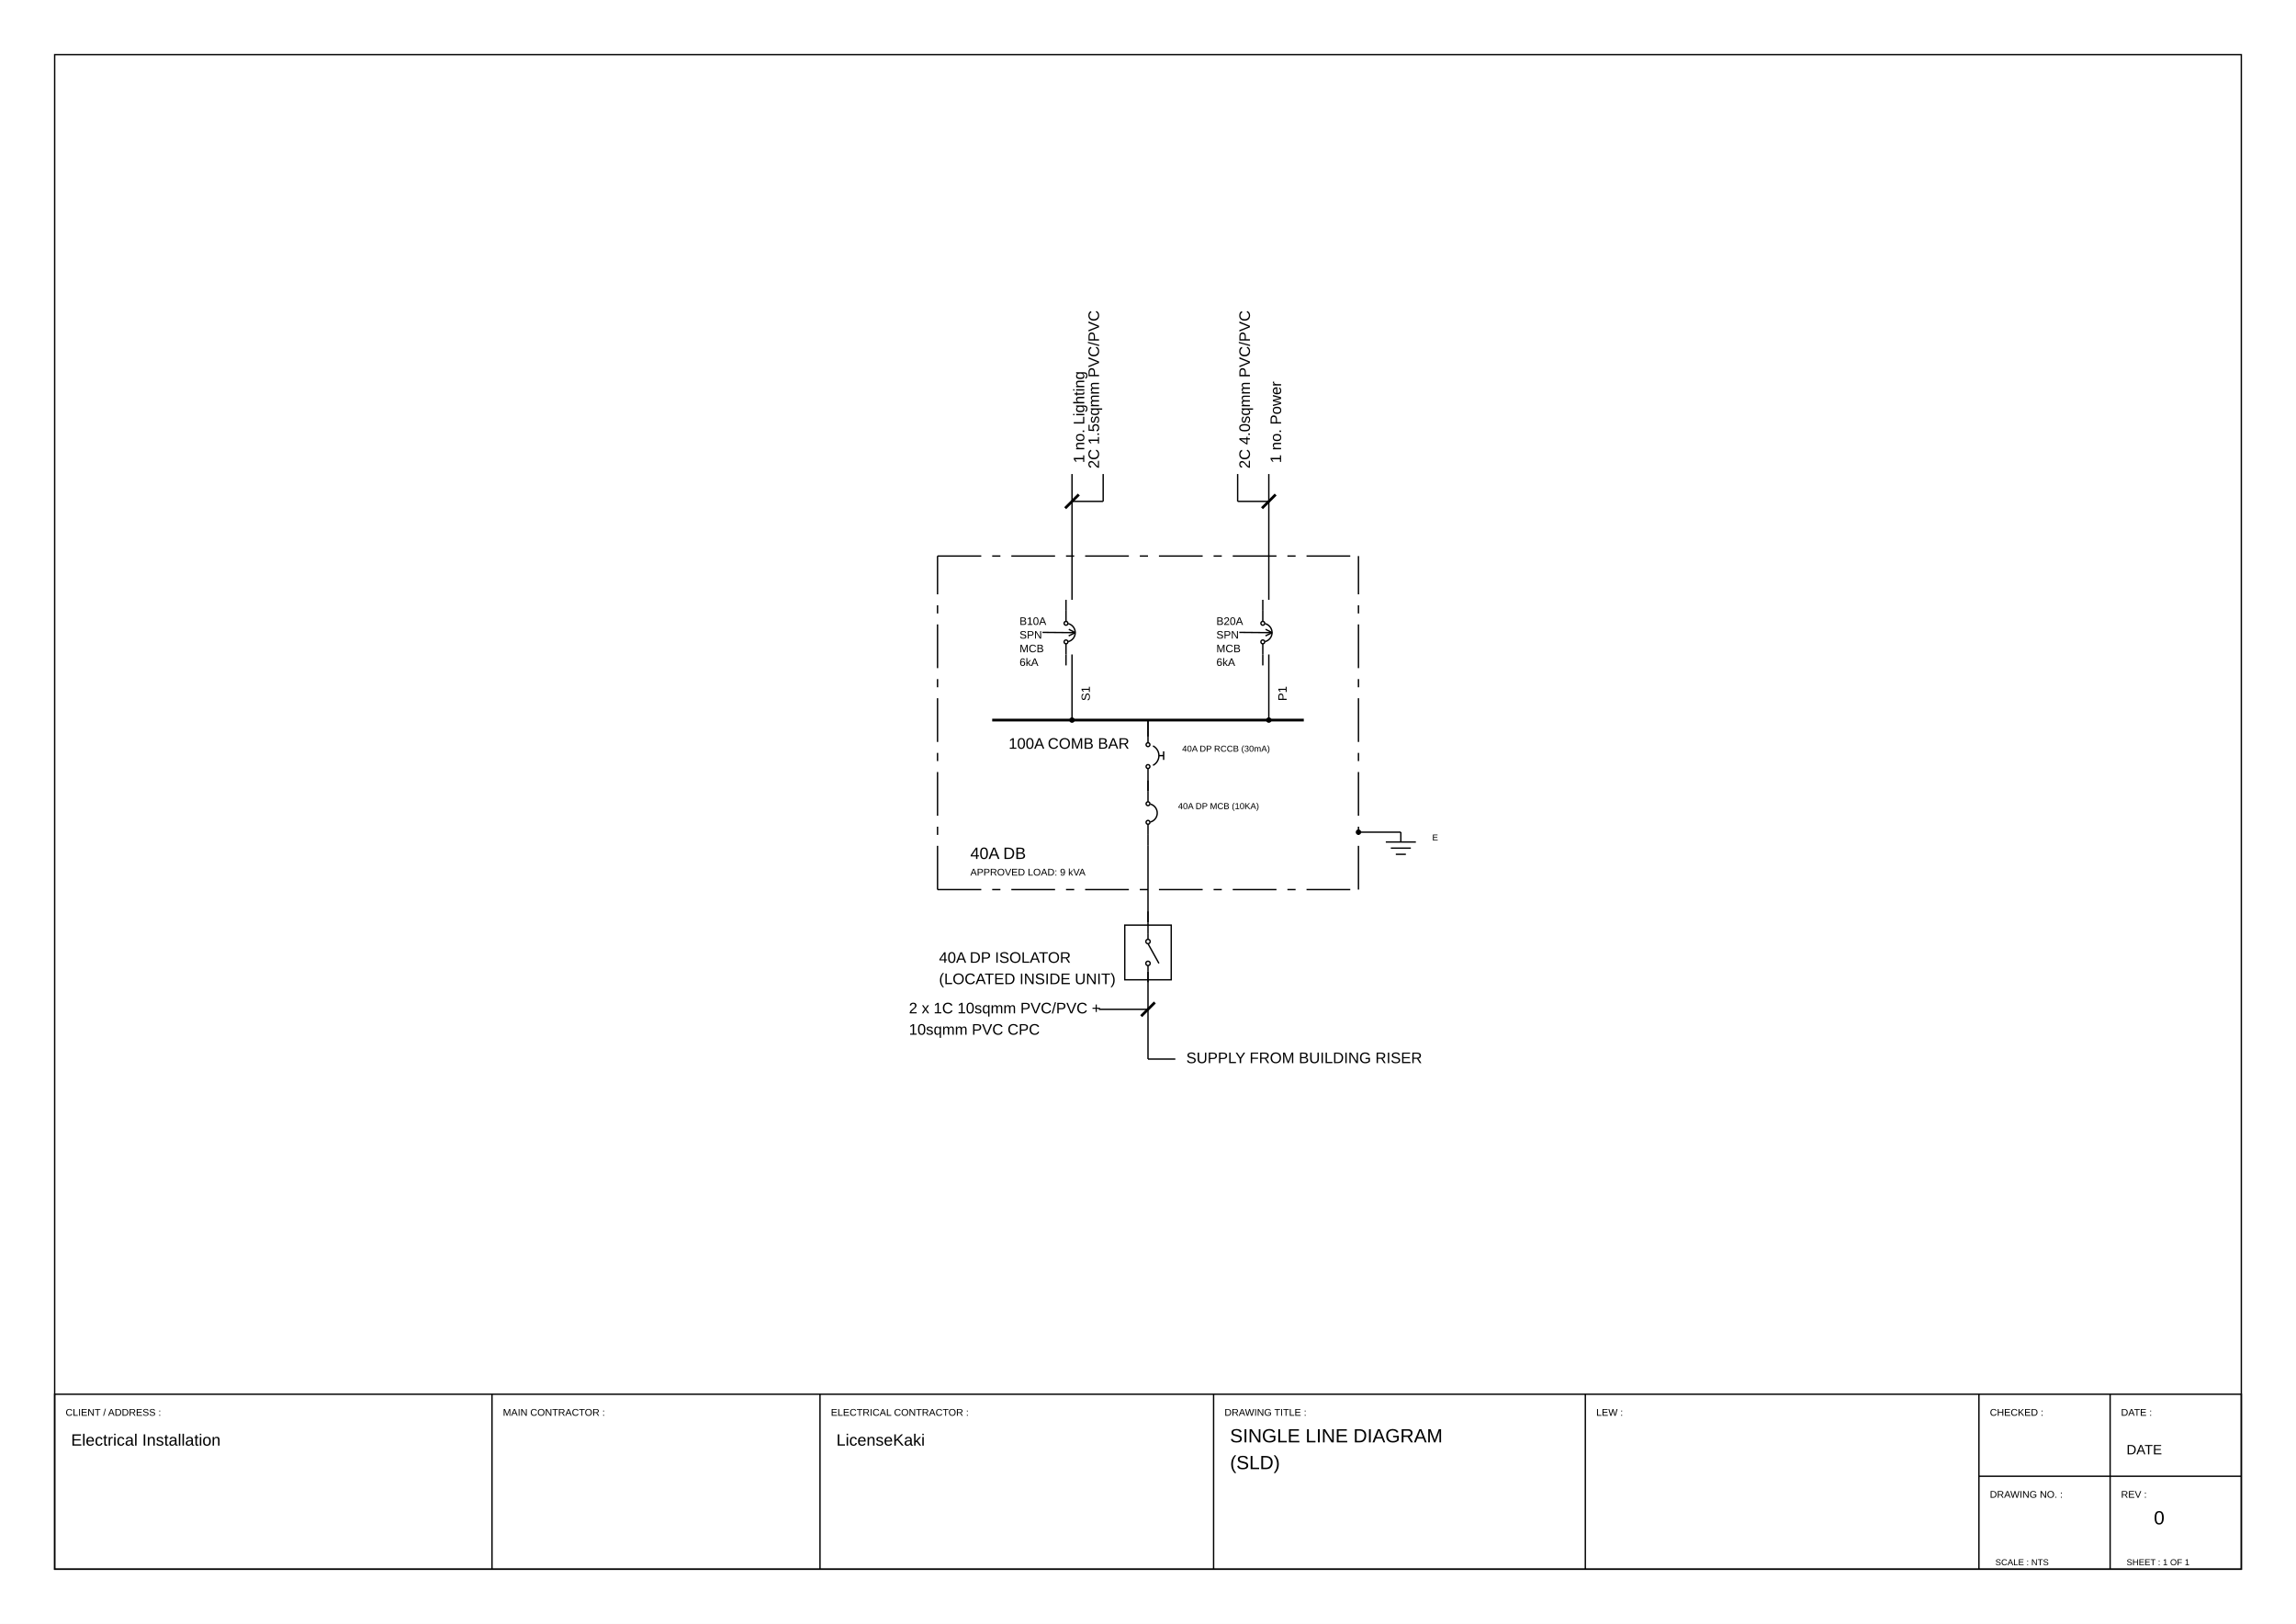
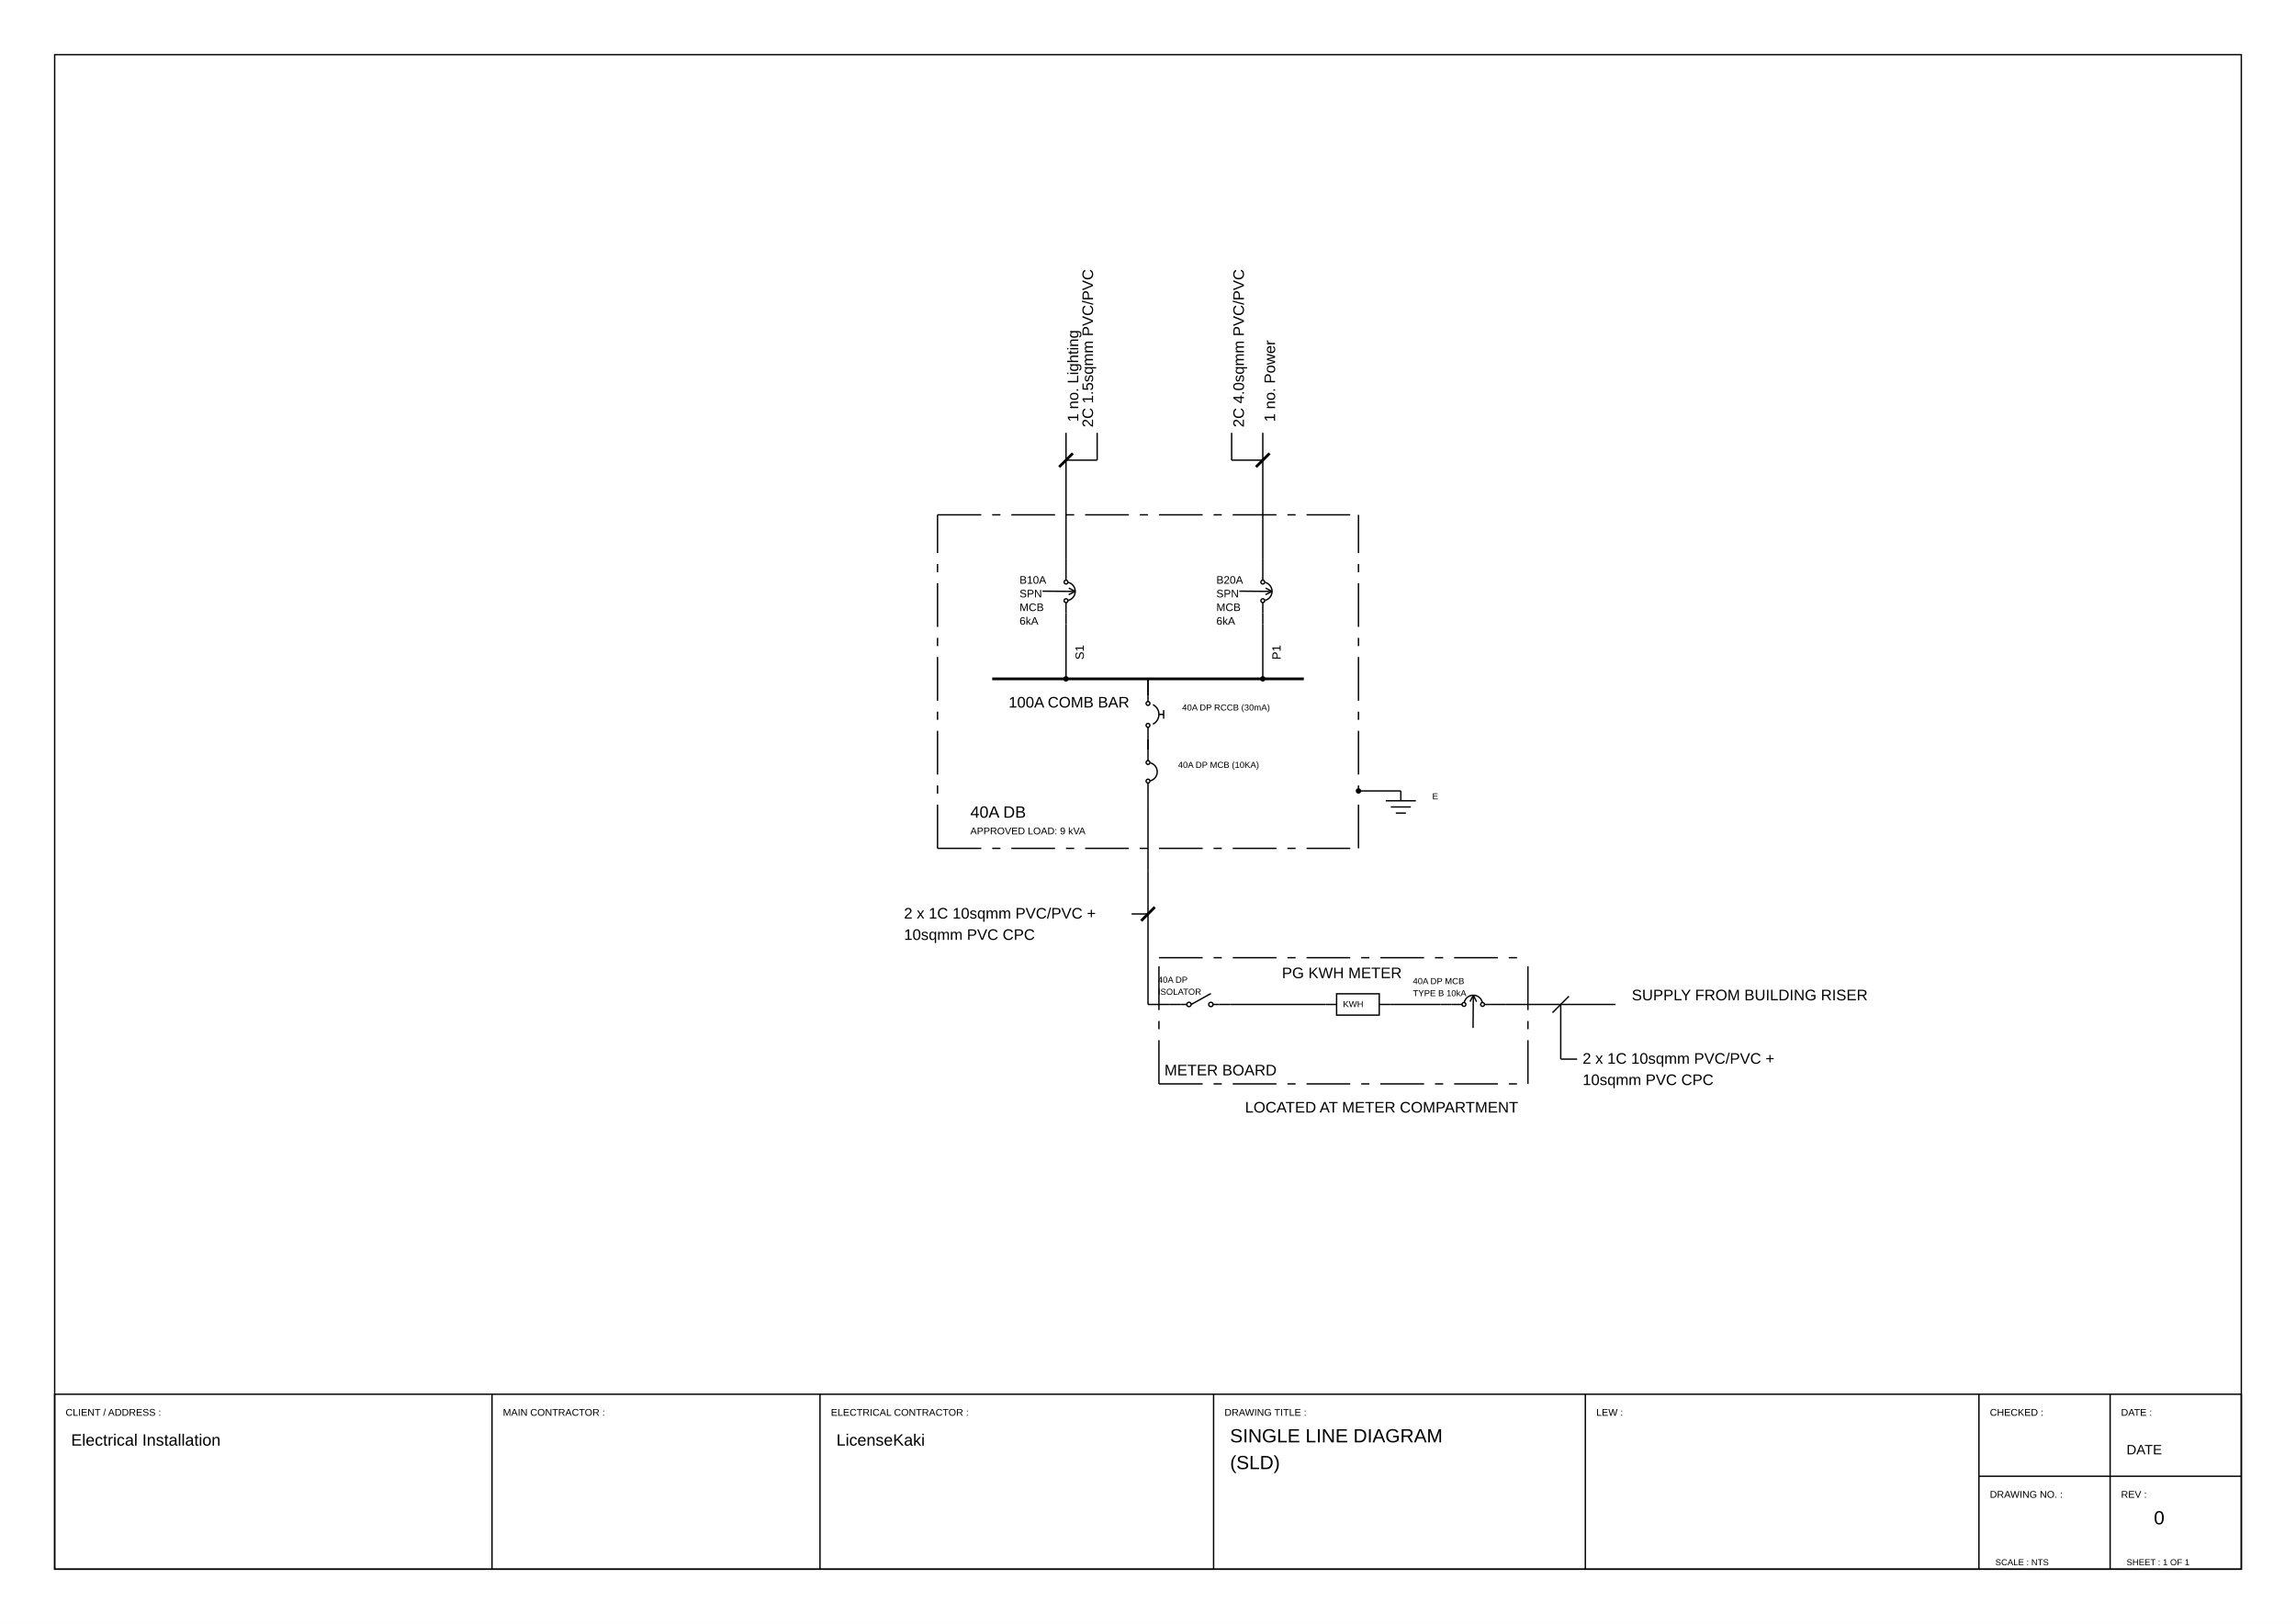
<svg xmlns="http://www.w3.org/2000/svg" viewBox="0 0 420.0 297.0" width="420.0mm" height="297.0mm">
  <rect width="420.0" height="297.0" fill="white" />
  <polygon points="10.00,287.00 410.00,287.00 410.00,10.00 10.00,10.00" stroke="#000000" stroke-width="0.25" fill="none" />
  <polygon points="10.00,287.00 410.00,287.00 410.00,255.00 10.00,255.00" stroke="#000000" stroke-width="0.25" fill="none" />
  <line x1="90.00" y1="255.00" x2="90.00" y2="287.00" stroke="#000000" stroke-width="0.25" fill="none" />
  <line x1="150.00" y1="255.00" x2="150.00" y2="287.00" stroke="#000000" stroke-width="0.25" fill="none" />
  <line x1="222.00" y1="255.00" x2="222.00" y2="287.00" stroke="#000000" stroke-width="0.25" fill="none" />
  <line x1="290.00" y1="255.00" x2="290.00" y2="287.00" stroke="#000000" stroke-width="0.25" fill="none" />
  <line x1="362.00" y1="255.00" x2="362.00" y2="287.00" stroke="#000000" stroke-width="0.25" fill="none" />
  <line x1="362.00" y1="270.00" x2="410.00" y2="270.00" stroke="#000000" stroke-width="0.25" fill="none" />
  <line x1="386.00" y1="255.00" x2="386.00" y2="287.00" stroke="#000000" stroke-width="0.25" fill="none" />
  <text x="12.00" y="258.94" font-family="Arial, Helvetica, sans-serif" font-size="1.8" fill="#000000">CLIENT / ADDRESS :</text>
  <text x="92.00" y="258.94" font-family="Arial, Helvetica, sans-serif" font-size="1.8" fill="#000000">MAIN CONTRACTOR :</text>
  <text x="152.00" y="258.94" font-family="Arial, Helvetica, sans-serif" font-size="1.8" fill="#000000">ELECTRICAL CONTRACTOR :</text>
  <text x="224.00" y="258.94" font-family="Arial, Helvetica, sans-serif" font-size="1.8" fill="#000000">DRAWING TITLE :</text>
  <text x="292.00" y="258.94" font-family="Arial, Helvetica, sans-serif" font-size="1.8" fill="#000000">LEW :</text>
  <text x="364.00" y="258.94" font-family="Arial, Helvetica, sans-serif" font-size="1.8" fill="#000000">CHECKED :</text>
  <text x="388.00" y="258.94" font-family="Arial, Helvetica, sans-serif" font-size="1.8" fill="#000000">DATE :</text>
  <text x="364.00" y="273.94" font-family="Arial, Helvetica, sans-serif" font-size="1.8" fill="#000000">DRAWING NO. :</text>
  <text x="388.00" y="273.94" font-family="Arial, Helvetica, sans-serif" font-size="1.8" fill="#000000">REV :</text>
-   <text x="217.00" y="194.44" font-family="Arial, Helvetica, sans-serif" font-size="2.8" fill="#000000">SUPPLY FROM BUILDING RISER</text>
-   <text x="166.26" y="185.34" font-family="Arial, Helvetica, sans-serif" font-size="2.8" fill="#000000">
-     <tspan x="166.26">2 x 1C 10sqmm PVC/PVC +</tspan>
-     <tspan x="166.26" dy="3.9">10sqmm PVC CPC</tspan>
-   </text>
-   <polygon points="205.75,179.20 214.25,179.20 214.25,169.20 205.75,169.20" stroke="#000000" stroke-width="0.25" fill="none" />
-   <circle cx="210.00" cy="172.20" r="0.40" stroke="#000000" stroke-width="0.25" fill="none" />
-   <line x1="210.00" y1="172.60" x2="212.00" y2="176.20" stroke="#000000" stroke-width="0.25" fill="none" />
-   <circle cx="210.00" cy="176.20" r="0.40" stroke="#000000" stroke-width="0.25" fill="none" />
-   <line x1="210.00" y1="171.80" x2="210.00" y2="170.70" stroke="#000000" stroke-width="0.25" fill="none" />
-   <line x1="210.00" y1="177.70" x2="210.00" y2="176.60" stroke="#000000" stroke-width="0.25" fill="none" />
-   <line x1="210.00" y1="170.70" x2="210.00" y2="168.70" stroke="#000000" stroke-width="0.25" fill="none" />
-   <line x1="210.00" y1="177.70" x2="210.00" y2="179.70" stroke="#000000" stroke-width="0.25" fill="none" />
-   <text x="171.77" y="176.09" font-family="Arial, Helvetica, sans-serif" font-size="2.8" fill="#000000">
-     <tspan x="171.77">40A DP ISOLATOR</tspan>
-     <tspan x="171.77" dy="3.9">(LOCATED INSIDE UNIT)</tspan>
-   </text>
-   <circle cx="210.00" cy="150.40" r="0.35" stroke="#000000" stroke-width="0.25" fill="none" />
-   <circle cx="210.00" cy="147.00" r="0.35" stroke="#000000" stroke-width="0.25" fill="none" />
-   <path d="M 210.41,150.35 A 1.70,1.70 0 0,0 210.43,147.06" stroke="#000000" stroke-width="0.25" fill="none" />
-   <line x1="210.00" y1="146.65" x2="210.00" y2="144.70" stroke="#000000" stroke-width="0.25" fill="none" />
-   <line x1="210.00" y1="152.70" x2="210.00" y2="150.75" stroke="#000000" stroke-width="0.25" fill="none" />
-   <line x1="210.00" y1="144.70" x2="210.00" y2="142.70" stroke="#000000" stroke-width="0.25" fill="none" />
-   <line x1="210.00" y1="152.70" x2="210.00" y2="154.70" stroke="#000000" stroke-width="0.25" fill="none" />
-   <text x="215.50" y="147.98" font-family="Arial, Helvetica, sans-serif" font-size="1.6" fill="#000000">40A DP MCB (10KA)</text>
-   <circle cx="210.00" cy="140.20" r="0.35" stroke="#000000" stroke-width="0.25" fill="none" />
-   <circle cx="210.00" cy="136.20" r="0.35" stroke="#000000" stroke-width="0.25" fill="none" />
-   <path d="M 210.91,139.98 A 2.00,2.00 0 0,0 210.91,136.42" stroke="#000000" stroke-width="0.25" fill="none" />
-   <line x1="210.00" y1="135.85" x2="210.00" y2="133.70" stroke="#000000" stroke-width="0.25" fill="none" />
-   <line x1="210.00" y1="142.70" x2="210.00" y2="140.55" stroke="#000000" stroke-width="0.25" fill="none" />
-   <line x1="212.00" y1="138.20" x2="212.86" y2="138.20" stroke="#000000" stroke-width="0.25" fill="none" />
-   <line x1="212.86" y1="138.98" x2="212.86" y2="137.42" stroke="#000000" stroke-width="0.25" fill="none" />
-   <line x1="210.00" y1="133.70" x2="210.00" y2="131.70" stroke="#000000" stroke-width="0.25" fill="none" />
-   <line x1="210.00" y1="142.70" x2="210.00" y2="144.70" stroke="#000000" stroke-width="0.25" fill="none" />
-   <text x="216.25" y="137.48" font-family="Arial, Helvetica, sans-serif" font-size="1.6" fill="#000000">40A DP RCCB (30mA)</text>
-   <line x1="181.50" y1="131.70" x2="238.50" y2="131.70" stroke="#000000" stroke-width="0.50" fill="none" />
-   <text x="184.50" y="136.94" font-family="Arial, Helvetica, sans-serif" font-size="2.8" fill="#000000">100A COMB BAR</text>
-   <text x="197.60" y="129.96" font-family="Arial, Helvetica, sans-serif" font-size="2.2" fill="#000000" transform="rotate(-90.0,197.60,128.20)">S1</text>
-   <circle cx="195.00" cy="117.40" r="0.35" stroke="#000000" stroke-width="0.25" fill="none" />
-   <circle cx="195.00" cy="114.00" r="0.35" stroke="#000000" stroke-width="0.25" fill="none" />
-   <path d="M 195.41,117.35 A 1.70,1.70 0 0,0 195.43,114.06" stroke="#000000" stroke-width="0.25" fill="none" />
-   <line x1="190.70" y1="115.66" x2="196.70" y2="115.71" stroke="#000000" stroke-width="0.25" fill="none" />
-   <line x1="196.70" y1="115.71" x2="195.49" y2="116.30" stroke="#000000" stroke-width="0.25" fill="none" />
-   <line x1="196.70" y1="115.71" x2="195.51" y2="115.10" stroke="#000000" stroke-width="0.25" fill="none" />
-   <line x1="195.00" y1="113.65" x2="195.00" y2="111.70" stroke="#000000" stroke-width="0.25" fill="none" />
-   <line x1="195.00" y1="119.70" x2="195.00" y2="117.75" stroke="#000000" stroke-width="0.25" fill="none" />
-   <line x1="195.00" y1="111.70" x2="195.00" y2="109.70" stroke="#000000" stroke-width="0.25" fill="none" />
-   <line x1="195.00" y1="119.70" x2="195.00" y2="121.70" stroke="#000000" stroke-width="0.25" fill="none" />
-   <text x="186.50" y="114.30" font-family="Arial, Helvetica, sans-serif" font-size="2.0" fill="#000000">B10A</text>
-   <text x="186.50" y="116.80" font-family="Arial, Helvetica, sans-serif" font-size="2.0" fill="#000000">SPN</text>
-   <text x="186.50" y="119.30" font-family="Arial, Helvetica, sans-serif" font-size="2.0" fill="#000000">MCB</text>
-   <text x="186.50" y="121.80" font-family="Arial, Helvetica, sans-serif" font-size="2.0" fill="#000000">6kA</text>
-   <text x="196.10" y="86.94" font-family="Arial, Helvetica, sans-serif" font-size="2.8" fill="#000000" transform="rotate(-90.0,196.10,84.70)">1 no. Lighting</text>
-   <text x="233.60" y="129.96" font-family="Arial, Helvetica, sans-serif" font-size="2.2" fill="#000000" transform="rotate(-90.0,233.60,128.20)">P1</text>
-   <circle cx="231.00" cy="117.40" r="0.35" stroke="#000000" stroke-width="0.25" fill="none" />
-   <circle cx="231.00" cy="114.00" r="0.35" stroke="#000000" stroke-width="0.25" fill="none" />
-   <path d="M 231.41,117.35 A 1.70,1.70 0 0,0 231.43,114.06" stroke="#000000" stroke-width="0.25" fill="none" />
-   <line x1="226.70" y1="115.66" x2="232.70" y2="115.71" stroke="#000000" stroke-width="0.25" fill="none" />
-   <line x1="232.70" y1="115.71" x2="231.49" y2="116.30" stroke="#000000" stroke-width="0.25" fill="none" />
-   <line x1="232.70" y1="115.71" x2="231.51" y2="115.10" stroke="#000000" stroke-width="0.25" fill="none" />
-   <line x1="231.00" y1="113.65" x2="231.00" y2="111.70" stroke="#000000" stroke-width="0.25" fill="none" />
-   <line x1="231.00" y1="119.70" x2="231.00" y2="117.75" stroke="#000000" stroke-width="0.25" fill="none" />
-   <line x1="231.00" y1="111.70" x2="231.00" y2="109.70" stroke="#000000" stroke-width="0.25" fill="none" />
-   <line x1="231.00" y1="119.70" x2="231.00" y2="121.70" stroke="#000000" stroke-width="0.25" fill="none" />
-   <text x="222.50" y="114.30" font-family="Arial, Helvetica, sans-serif" font-size="2.0" fill="#000000">B20A</text>
-   <text x="222.50" y="116.80" font-family="Arial, Helvetica, sans-serif" font-size="2.0" fill="#000000">SPN</text>
-   <text x="222.50" y="119.30" font-family="Arial, Helvetica, sans-serif" font-size="2.0" fill="#000000">MCB</text>
-   <text x="222.50" y="121.80" font-family="Arial, Helvetica, sans-serif" font-size="2.0" fill="#000000">6kA</text>
-   <text x="232.10" y="86.94" font-family="Arial, Helvetica, sans-serif" font-size="2.8" fill="#000000" transform="rotate(-90.0,232.10,84.70)">1 no. Power</text>
-   <text x="198.80" y="87.94" font-family="Arial, Helvetica, sans-serif" font-size="2.8" fill="#000000" transform="rotate(-90.0,198.80,85.70)">2C 1.5sqmm PVC/PVC</text>
-   <text x="226.40" y="87.94" font-family="Arial, Helvetica, sans-serif" font-size="2.8" fill="#000000" transform="rotate(-90.0,226.40,85.70)">2C 4.0sqmm PVC/PVC</text>
-   <text x="177.50" y="157.10" font-family="Arial, Helvetica, sans-serif" font-size="3.0" fill="#000000">40A DB</text>
-   <text x="177.50" y="160.14" font-family="Arial, Helvetica, sans-serif" font-size="1.8" fill="#000000">APPROVED LOAD: 9 kVA</text>
-   <line x1="256.25" y1="152.20" x2="256.25" y2="154.00" stroke="#000000" stroke-width="0.25" fill="none" />
-   <line x1="253.50" y1="154.00" x2="259.00" y2="154.00" stroke="#000000" stroke-width="0.25" fill="none" />
-   <line x1="254.42" y1="155.12" x2="258.08" y2="155.12" stroke="#000000" stroke-width="0.25" fill="none" />
-   <line x1="255.33" y1="156.25" x2="257.17" y2="156.25" stroke="#000000" stroke-width="0.25" fill="none" />
-   <text x="262.00" y="153.73" font-family="Arial, Helvetica, sans-serif" font-size="1.6" fill="#000000">E</text>
-   <line x1="210.00" y1="193.70" x2="215.00" y2="193.70" stroke="#000000" stroke-width="0.25" fill="none" />
-   <line x1="210.00" y1="193.70" x2="210.00" y2="179.70" stroke="#000000" stroke-width="0.25" fill="none" />
-   <line x1="210.00" y1="184.60" x2="201.00" y2="184.60" stroke="#000000" stroke-width="0.25" fill="none" />
-   <line x1="210.00" y1="179.70" x2="210.00" y2="177.70" stroke="#000000" stroke-width="0.25" fill="none" />
-   <line x1="210.00" y1="168.70" x2="210.00" y2="166.70" stroke="#000000" stroke-width="0.25" fill="none" />
-   <line x1="210.00" y1="168.70" x2="210.00" y2="154.70" stroke="#000000" stroke-width="0.25" fill="none" />
-   <line x1="210.00" y1="134.70" x2="210.00" y2="131.70" stroke="#000000" stroke-width="0.25" fill="none" />
-   <line x1="196.10" y1="131.70" x2="196.10" y2="119.70" stroke="#000000" stroke-width="0.25" fill="none" />
-   <line x1="196.10" y1="109.70" x2="196.10" y2="86.70" stroke="#000000" stroke-width="0.25" fill="none" />
-   <line x1="232.10" y1="131.70" x2="232.10" y2="119.70" stroke="#000000" stroke-width="0.25" fill="none" />
-   <line x1="232.10" y1="109.70" x2="232.10" y2="86.70" stroke="#000000" stroke-width="0.25" fill="none" />
-   <line x1="201.80" y1="91.70" x2="196.10" y2="91.70" stroke="#000000" stroke-width="0.25" fill="none" />
-   <line x1="201.80" y1="91.70" x2="201.80" y2="86.70" stroke="#000000" stroke-width="0.25" fill="none" />
-   <line x1="232.10" y1="91.70" x2="226.40" y2="91.70" stroke="#000000" stroke-width="0.25" fill="none" />
-   <line x1="226.40" y1="91.70" x2="226.40" y2="86.70" stroke="#000000" stroke-width="0.25" fill="none" />
-   <line x1="248.50" y1="152.20" x2="256.25" y2="152.20" stroke="#000000" stroke-width="0.25" fill="none" />
-   <line x1="208.75" y1="185.85" x2="211.25" y2="183.35" stroke="#000000" stroke-width="0.50" fill="none" />
-   <line x1="194.85" y1="92.95" x2="197.35" y2="90.45" stroke="#000000" stroke-width="0.50" fill="none" />
-   <line x1="230.85" y1="92.95" x2="233.35" y2="90.45" stroke="#000000" stroke-width="0.50" fill="none" />
-   <line x1="171.50" y1="162.70" x2="179.50" y2="162.70" stroke="#000000" stroke-width="0.25" fill="none" />
-   <line x1="181.50" y1="162.70" x2="183.00" y2="162.70" stroke="#000000" stroke-width="0.25" fill="none" />
-   <line x1="185.00" y1="162.70" x2="193.00" y2="162.70" stroke="#000000" stroke-width="0.25" fill="none" />
-   <line x1="195.00" y1="162.70" x2="196.50" y2="162.70" stroke="#000000" stroke-width="0.25" fill="none" />
-   <line x1="198.50" y1="162.70" x2="206.50" y2="162.70" stroke="#000000" stroke-width="0.25" fill="none" />
-   <line x1="208.50" y1="162.70" x2="210.00" y2="162.70" stroke="#000000" stroke-width="0.25" fill="none" />
-   <line x1="212.00" y1="162.70" x2="220.00" y2="162.70" stroke="#000000" stroke-width="0.25" fill="none" />
-   <line x1="222.00" y1="162.70" x2="223.50" y2="162.70" stroke="#000000" stroke-width="0.25" fill="none" />
-   <line x1="225.50" y1="162.70" x2="233.50" y2="162.70" stroke="#000000" stroke-width="0.25" fill="none" />
-   <line x1="235.50" y1="162.70" x2="237.00" y2="162.70" stroke="#000000" stroke-width="0.25" fill="none" />
-   <line x1="239.00" y1="162.70" x2="247.00" y2="162.70" stroke="#000000" stroke-width="0.25" fill="none" />
-   <line x1="171.50" y1="101.70" x2="179.50" y2="101.70" stroke="#000000" stroke-width="0.25" fill="none" />
-   <line x1="181.50" y1="101.70" x2="183.00" y2="101.70" stroke="#000000" stroke-width="0.25" fill="none" />
-   <line x1="185.00" y1="101.70" x2="193.00" y2="101.70" stroke="#000000" stroke-width="0.25" fill="none" />
-   <line x1="195.00" y1="101.70" x2="196.50" y2="101.70" stroke="#000000" stroke-width="0.25" fill="none" />
-   <line x1="198.50" y1="101.70" x2="206.50" y2="101.70" stroke="#000000" stroke-width="0.25" fill="none" />
-   <line x1="208.50" y1="101.70" x2="210.00" y2="101.70" stroke="#000000" stroke-width="0.25" fill="none" />
-   <line x1="212.00" y1="101.70" x2="220.00" y2="101.70" stroke="#000000" stroke-width="0.25" fill="none" />
-   <line x1="222.00" y1="101.70" x2="223.50" y2="101.70" stroke="#000000" stroke-width="0.25" fill="none" />
-   <line x1="225.50" y1="101.70" x2="233.50" y2="101.70" stroke="#000000" stroke-width="0.25" fill="none" />
-   <line x1="235.50" y1="101.70" x2="237.00" y2="101.70" stroke="#000000" stroke-width="0.25" fill="none" />
-   <line x1="239.00" y1="101.70" x2="247.00" y2="101.70" stroke="#000000" stroke-width="0.25" fill="none" />
-   <line x1="171.50" y1="162.70" x2="171.50" y2="154.70" stroke="#000000" stroke-width="0.25" fill="none" />
-   <line x1="171.50" y1="152.70" x2="171.50" y2="151.20" stroke="#000000" stroke-width="0.25" fill="none" />
-   <line x1="171.50" y1="149.20" x2="171.50" y2="141.20" stroke="#000000" stroke-width="0.25" fill="none" />
-   <line x1="171.50" y1="139.20" x2="171.50" y2="137.70" stroke="#000000" stroke-width="0.25" fill="none" />
-   <line x1="171.50" y1="135.70" x2="171.50" y2="127.70" stroke="#000000" stroke-width="0.25" fill="none" />
-   <line x1="171.50" y1="125.70" x2="171.50" y2="124.20" stroke="#000000" stroke-width="0.25" fill="none" />
-   <line x1="171.50" y1="122.20" x2="171.50" y2="114.20" stroke="#000000" stroke-width="0.25" fill="none" />
-   <line x1="171.50" y1="112.20" x2="171.50" y2="110.70" stroke="#000000" stroke-width="0.25" fill="none" />
-   <line x1="171.50" y1="108.70" x2="171.50" y2="101.70" stroke="#000000" stroke-width="0.25" fill="none" />
-   <line x1="248.50" y1="162.70" x2="248.50" y2="154.70" stroke="#000000" stroke-width="0.25" fill="none" />
-   <line x1="248.50" y1="152.70" x2="248.50" y2="151.20" stroke="#000000" stroke-width="0.25" fill="none" />
-   <line x1="248.50" y1="149.20" x2="248.50" y2="141.20" stroke="#000000" stroke-width="0.25" fill="none" />
-   <line x1="248.50" y1="139.20" x2="248.50" y2="137.70" stroke="#000000" stroke-width="0.25" fill="none" />
-   <line x1="248.50" y1="135.70" x2="248.50" y2="127.70" stroke="#000000" stroke-width="0.25" fill="none" />
-   <line x1="248.50" y1="125.70" x2="248.50" y2="124.20" stroke="#000000" stroke-width="0.25" fill="none" />
-   <line x1="248.50" y1="122.20" x2="248.50" y2="114.20" stroke="#000000" stroke-width="0.25" fill="none" />
-   <line x1="248.50" y1="112.20" x2="248.50" y2="110.70" stroke="#000000" stroke-width="0.25" fill="none" />
-   <line x1="248.50" y1="108.70" x2="248.50" y2="101.70" stroke="#000000" stroke-width="0.25" fill="none" />
-   <circle cx="196.10" cy="131.70" r="0.50" fill="rgb(0,0,0)" stroke="none" />
-   <circle cx="232.10" cy="131.70" r="0.50" fill="rgb(0,0,0)" stroke="none" />
-   <circle cx="248.50" cy="152.20" r="0.50" fill="rgb(0,0,0)" stroke="none" />
+   <circle cx="217.50" cy="183.71" r="0.40" stroke="#000000" stroke-width="0.25" fill="none" />
+   <line x1="217.90" y1="183.71" x2="221.50" y2="181.71" stroke="#000000" stroke-width="0.25" fill="none" />
+   <circle cx="221.50" cy="183.71" r="0.40" stroke="#000000" stroke-width="0.25" fill="none" />
+   <line x1="221.90" y1="183.71" x2="223.00" y2="183.71" stroke="#000000" stroke-width="0.25" fill="none" />
+   <line x1="216.00" y1="183.71" x2="217.10" y2="183.71" stroke="#000000" stroke-width="0.25" fill="none" />
+   <line x1="223.00" y1="183.71" x2="225.00" y2="183.71" stroke="#000000" stroke-width="0.25" fill="none" />
+   <line x1="216.00" y1="183.71" x2="214.00" y2="183.71" stroke="#000000" stroke-width="0.25" fill="none" />
+   <text x="211.82" y="179.74" font-family="Arial, Helvetica, sans-serif" font-size="1.6" fill="#000000">
+     <tspan x="211.82">40A DP</tspan>
+     <tspan x="211.82" dy="2.2">ISOLATOR</tspan>
+   </text>
+   <polygon points="244.50,185.66 252.30,185.66 252.30,181.76 244.50,181.76" stroke="#000000" stroke-width="0.25" fill="none" />
+   <text x="245.67" y="184.19" font-family="Arial, Helvetica, sans-serif" font-size="1.6" fill="#000000">KWH</text>
+   <line x1="252.30" y1="183.71" x2="254.30" y2="183.71" stroke="#000000" stroke-width="0.25" fill="none" />
+   <line x1="244.50" y1="183.71" x2="242.50" y2="183.71" stroke="#000000" stroke-width="0.25" fill="none" />
+   <text x="234.50" y="178.90" font-family="Arial, Helvetica, sans-serif" font-size="2.8" fill="#000000">PG KWH METER</text>
+   <circle cx="267.80" cy="183.71" r="0.35" stroke="#000000" stroke-width="0.25" fill="none" />
+   <circle cx="271.20" cy="183.71" r="0.35" stroke="#000000" stroke-width="0.25" fill="none" />
+   <path d="M 271.15,183.30 A 1.70,1.70 0 0,0 267.86,183.28" stroke="#000000" stroke-width="0.25" fill="none" />
+   <line x1="269.46" y1="188.01" x2="269.51" y2="182.01" stroke="#000000" stroke-width="0.25" fill="none" />
+   <line x1="269.51" y1="182.01" x2="270.10" y2="183.22" stroke="#000000" stroke-width="0.25" fill="none" />
+   <line x1="269.51" y1="182.01" x2="268.90" y2="183.20" stroke="#000000" stroke-width="0.25" fill="none" />
+   <line x1="271.55" y1="183.71" x2="273.50" y2="183.71" stroke="#000000" stroke-width="0.25" fill="none" />
+   <line x1="265.50" y1="183.71" x2="267.45" y2="183.71" stroke="#000000" stroke-width="0.25" fill="none" />
+   <line x1="273.50" y1="183.71" x2="275.50" y2="183.71" stroke="#000000" stroke-width="0.25" fill="none" />
+   <line x1="265.50" y1="183.71" x2="263.50" y2="183.71" stroke="#000000" stroke-width="0.25" fill="none" />
+   <text x="258.46" y="179.99" font-family="Arial, Helvetica, sans-serif" font-size="1.6" fill="#000000">
+     <tspan x="258.46">40A DP MCB</tspan>
+     <tspan x="258.46" dy="2.2">TYPE B 10kA</tspan>
+   </text>
+   <text x="298.50" y="182.95" font-family="Arial, Helvetica, sans-serif" font-size="2.8" fill="#000000">SUPPLY FROM BUILDING RISER</text>
+   <text x="289.50" y="194.55" font-family="Arial, Helvetica, sans-serif" font-size="2.8" fill="#000000">
+     <tspan x="289.50">2 x 1C 10sqmm PVC/PVC +</tspan>
+     <tspan x="289.50" dy="3.9">10sqmm PVC CPC</tspan>
+   </text>
+   <text x="165.36" y="168.00" font-family="Arial, Helvetica, sans-serif" font-size="2.8" fill="#000000">
+     <tspan x="165.36">2 x 1C 10sqmm PVC/PVC +</tspan>
+     <tspan x="165.36" dy="3.9">10sqmm PVC CPC</tspan>
+   </text>
+   <text x="213.00" y="196.68" font-family="Arial, Helvetica, sans-serif" font-size="2.8" fill="#000000">METER BOARD</text>
+   <text x="227.75" y="203.48" font-family="Arial, Helvetica, sans-serif" font-size="2.8" fill="#000000">LOCATED AT METER COMPARTMENT</text>
+   <circle cx="210.00" cy="142.86" r="0.35" stroke="#000000" stroke-width="0.25" fill="none" />
+   <circle cx="210.00" cy="139.46" r="0.35" stroke="#000000" stroke-width="0.25" fill="none" />
+   <path d="M 210.41,142.81 A 1.70,1.70 0 0,0 210.43,139.52" stroke="#000000" stroke-width="0.25" fill="none" />
+   <line x1="210.00" y1="139.11" x2="210.00" y2="137.16" stroke="#000000" stroke-width="0.25" fill="none" />
+   <line x1="210.00" y1="145.16" x2="210.00" y2="143.21" stroke="#000000" stroke-width="0.25" fill="none" />
+   <line x1="210.00" y1="137.16" x2="210.00" y2="135.16" stroke="#000000" stroke-width="0.25" fill="none" />
+   <line x1="210.00" y1="145.16" x2="210.00" y2="147.16" stroke="#000000" stroke-width="0.25" fill="none" />
+   <text x="215.50" y="140.44" font-family="Arial, Helvetica, sans-serif" font-size="1.6" fill="#000000">40A DP MCB (10KA)</text>
+   <circle cx="210.00" cy="132.66" r="0.35" stroke="#000000" stroke-width="0.25" fill="none" />
+   <circle cx="210.00" cy="128.66" r="0.35" stroke="#000000" stroke-width="0.25" fill="none" />
+   <path d="M 210.91,132.44 A 2.00,2.00 0 0,0 210.91,128.88" stroke="#000000" stroke-width="0.25" fill="none" />
+   <line x1="210.00" y1="128.31" x2="210.00" y2="126.16" stroke="#000000" stroke-width="0.25" fill="none" />
+   <line x1="210.00" y1="135.16" x2="210.00" y2="133.01" stroke="#000000" stroke-width="0.25" fill="none" />
+   <line x1="212.00" y1="130.66" x2="212.86" y2="130.66" stroke="#000000" stroke-width="0.25" fill="none" />
+   <line x1="212.86" y1="131.44" x2="212.86" y2="129.88" stroke="#000000" stroke-width="0.25" fill="none" />
+   <line x1="210.00" y1="126.16" x2="210.00" y2="124.16" stroke="#000000" stroke-width="0.25" fill="none" />
+   <line x1="210.00" y1="135.16" x2="210.00" y2="137.16" stroke="#000000" stroke-width="0.25" fill="none" />
+   <text x="216.25" y="129.94" font-family="Arial, Helvetica, sans-serif" font-size="1.6" fill="#000000">40A DP RCCB (30mA)</text>
+   <line x1="181.50" y1="124.16" x2="238.50" y2="124.16" stroke="#000000" stroke-width="0.50" fill="none" />
+   <text x="184.50" y="129.40" font-family="Arial, Helvetica, sans-serif" font-size="2.8" fill="#000000">100A COMB BAR</text>
+   <text x="196.50" y="122.42" font-family="Arial, Helvetica, sans-serif" font-size="2.2" fill="#000000" transform="rotate(-90.0,196.50,120.66)">S1</text>
+   <circle cx="195.00" cy="109.86" r="0.35" stroke="#000000" stroke-width="0.25" fill="none" />
+   <circle cx="195.00" cy="106.46" r="0.35" stroke="#000000" stroke-width="0.25" fill="none" />
+   <path d="M 195.41,109.81 A 1.70,1.70 0 0,0 195.43,106.52" stroke="#000000" stroke-width="0.25" fill="none" />
+   <line x1="190.70" y1="108.12" x2="196.70" y2="108.17" stroke="#000000" stroke-width="0.25" fill="none" />
+   <line x1="196.70" y1="108.17" x2="195.49" y2="108.76" stroke="#000000" stroke-width="0.25" fill="none" />
+   <line x1="196.70" y1="108.17" x2="195.51" y2="107.56" stroke="#000000" stroke-width="0.25" fill="none" />
+   <line x1="195.00" y1="106.11" x2="195.00" y2="104.16" stroke="#000000" stroke-width="0.25" fill="none" />
+   <line x1="195.00" y1="112.16" x2="195.00" y2="110.21" stroke="#000000" stroke-width="0.25" fill="none" />
+   <line x1="195.00" y1="104.16" x2="195.00" y2="102.16" stroke="#000000" stroke-width="0.25" fill="none" />
+   <line x1="195.00" y1="112.16" x2="195.00" y2="114.16" stroke="#000000" stroke-width="0.25" fill="none" />
+   <text x="186.50" y="106.76" font-family="Arial, Helvetica, sans-serif" font-size="2.0" fill="#000000">B10A</text>
+   <text x="186.50" y="109.26" font-family="Arial, Helvetica, sans-serif" font-size="2.0" fill="#000000">SPN</text>
+   <text x="186.50" y="111.76" font-family="Arial, Helvetica, sans-serif" font-size="2.0" fill="#000000">MCB</text>
+   <text x="186.50" y="114.26" font-family="Arial, Helvetica, sans-serif" font-size="2.0" fill="#000000">6kA</text>
+   <text x="195.00" y="79.40" font-family="Arial, Helvetica, sans-serif" font-size="2.8" fill="#000000" transform="rotate(-90.0,195.00,77.16)">1 no. Lighting</text>
+   <text x="232.50" y="122.42" font-family="Arial, Helvetica, sans-serif" font-size="2.2" fill="#000000" transform="rotate(-90.0,232.50,120.66)">P1</text>
+   <circle cx="231.00" cy="109.86" r="0.35" stroke="#000000" stroke-width="0.25" fill="none" />
+   <circle cx="231.00" cy="106.46" r="0.35" stroke="#000000" stroke-width="0.25" fill="none" />
+   <path d="M 231.41,109.81 A 1.70,1.70 0 0,0 231.43,106.52" stroke="#000000" stroke-width="0.25" fill="none" />
+   <line x1="226.70" y1="108.12" x2="232.70" y2="108.17" stroke="#000000" stroke-width="0.25" fill="none" />
+   <line x1="232.70" y1="108.17" x2="231.49" y2="108.76" stroke="#000000" stroke-width="0.25" fill="none" />
+   <line x1="232.70" y1="108.17" x2="231.51" y2="107.56" stroke="#000000" stroke-width="0.25" fill="none" />
+   <line x1="231.00" y1="106.11" x2="231.00" y2="104.16" stroke="#000000" stroke-width="0.25" fill="none" />
+   <line x1="231.00" y1="112.16" x2="231.00" y2="110.21" stroke="#000000" stroke-width="0.25" fill="none" />
+   <line x1="231.00" y1="104.16" x2="231.00" y2="102.16" stroke="#000000" stroke-width="0.25" fill="none" />
+   <line x1="231.00" y1="112.16" x2="231.00" y2="114.16" stroke="#000000" stroke-width="0.25" fill="none" />
+   <text x="222.50" y="106.76" font-family="Arial, Helvetica, sans-serif" font-size="2.0" fill="#000000">B20A</text>
+   <text x="222.50" y="109.26" font-family="Arial, Helvetica, sans-serif" font-size="2.0" fill="#000000">SPN</text>
+   <text x="222.50" y="111.76" font-family="Arial, Helvetica, sans-serif" font-size="2.0" fill="#000000">MCB</text>
+   <text x="222.50" y="114.26" font-family="Arial, Helvetica, sans-serif" font-size="2.0" fill="#000000">6kA</text>
+   <text x="231.00" y="79.40" font-family="Arial, Helvetica, sans-serif" font-size="2.8" fill="#000000" transform="rotate(-90.0,231.00,77.16)">1 no. Power</text>
+   <text x="197.70" y="80.40" font-family="Arial, Helvetica, sans-serif" font-size="2.8" fill="#000000" transform="rotate(-90.0,197.70,78.16)">2C 1.5sqmm PVC/PVC</text>
+   <text x="225.30" y="80.40" font-family="Arial, Helvetica, sans-serif" font-size="2.8" fill="#000000" transform="rotate(-90.0,225.30,78.16)">2C 4.0sqmm PVC/PVC</text>
+   <text x="177.50" y="149.56" font-family="Arial, Helvetica, sans-serif" font-size="3.0" fill="#000000">40A DB</text>
+   <text x="177.50" y="152.60" font-family="Arial, Helvetica, sans-serif" font-size="1.8" fill="#000000">APPROVED LOAD: 9 kVA</text>
+   <line x1="256.25" y1="144.66" x2="256.25" y2="146.46" stroke="#000000" stroke-width="0.25" fill="none" />
+   <line x1="253.50" y1="146.46" x2="259.00" y2="146.46" stroke="#000000" stroke-width="0.25" fill="none" />
+   <line x1="254.42" y1="147.59" x2="258.08" y2="147.59" stroke="#000000" stroke-width="0.25" fill="none" />
+   <line x1="255.33" y1="148.71" x2="257.17" y2="148.71" stroke="#000000" stroke-width="0.25" fill="none" />
+   <text x="262.00" y="146.19" font-family="Arial, Helvetica, sans-serif" font-size="1.6" fill="#000000">E</text>
+   <line x1="210.00" y1="183.71" x2="214.00" y2="183.71" stroke="#000000" stroke-width="0.25" fill="none" />
+   <line x1="225.00" y1="183.71" x2="242.50" y2="183.71" stroke="#000000" stroke-width="0.25" fill="none" />
+   <line x1="254.30" y1="183.71" x2="263.50" y2="183.71" stroke="#000000" stroke-width="0.25" fill="none" />
+   <line x1="275.50" y1="183.71" x2="295.50" y2="183.71" stroke="#000000" stroke-width="0.25" fill="none" />
+   <line x1="284.00" y1="185.21" x2="287.00" y2="182.21" stroke="#000000" stroke-width="0.25" fill="none" />
+   <line x1="285.50" y1="183.71" x2="285.50" y2="193.71" stroke="#000000" stroke-width="0.25" fill="none" />
+   <line x1="285.50" y1="193.71" x2="288.50" y2="193.71" stroke="#000000" stroke-width="0.25" fill="none" />
+   <line x1="210.00" y1="183.71" x2="210.00" y2="159.16" stroke="#000000" stroke-width="0.25" fill="none" />
+   <line x1="210.00" y1="167.16" x2="207.00" y2="167.16" stroke="#000000" stroke-width="0.25" fill="none" />
+   <line x1="210.00" y1="159.16" x2="210.00" y2="147.16" stroke="#000000" stroke-width="0.25" fill="none" />
+   <line x1="210.00" y1="127.16" x2="210.00" y2="124.16" stroke="#000000" stroke-width="0.25" fill="none" />
+   <line x1="195.00" y1="124.16" x2="195.00" y2="114.16" stroke="#000000" stroke-width="0.25" fill="none" />
+   <line x1="195.00" y1="102.16" x2="195.00" y2="79.16" stroke="#000000" stroke-width="0.25" fill="none" />
+   <line x1="231.00" y1="124.16" x2="231.00" y2="114.16" stroke="#000000" stroke-width="0.25" fill="none" />
+   <line x1="231.00" y1="102.16" x2="231.00" y2="79.16" stroke="#000000" stroke-width="0.25" fill="none" />
+   <line x1="200.70" y1="84.16" x2="195.00" y2="84.16" stroke="#000000" stroke-width="0.25" fill="none" />
+   <line x1="200.70" y1="84.16" x2="200.70" y2="79.16" stroke="#000000" stroke-width="0.25" fill="none" />
+   <line x1="231.00" y1="84.16" x2="225.30" y2="84.16" stroke="#000000" stroke-width="0.25" fill="none" />
+   <line x1="225.30" y1="84.16" x2="225.30" y2="79.16" stroke="#000000" stroke-width="0.25" fill="none" />
+   <line x1="248.50" y1="144.66" x2="256.25" y2="144.66" stroke="#000000" stroke-width="0.25" fill="none" />
+   <line x1="208.75" y1="168.41" x2="211.25" y2="165.91" stroke="#000000" stroke-width="0.50" fill="none" />
+   <line x1="193.75" y1="85.41" x2="196.25" y2="82.91" stroke="#000000" stroke-width="0.50" fill="none" />
+   <line x1="229.75" y1="85.41" x2="232.25" y2="82.91" stroke="#000000" stroke-width="0.50" fill="none" />
+   <line x1="212.00" y1="198.24" x2="220.00" y2="198.24" stroke="#000000" stroke-width="0.25" fill="none" />
+   <line x1="222.00" y1="198.24" x2="223.50" y2="198.24" stroke="#000000" stroke-width="0.25" fill="none" />
+   <line x1="225.50" y1="198.24" x2="233.50" y2="198.24" stroke="#000000" stroke-width="0.25" fill="none" />
+   <line x1="235.50" y1="198.24" x2="237.00" y2="198.24" stroke="#000000" stroke-width="0.25" fill="none" />
+   <line x1="239.00" y1="198.24" x2="247.00" y2="198.24" stroke="#000000" stroke-width="0.25" fill="none" />
+   <line x1="249.00" y1="198.24" x2="250.50" y2="198.24" stroke="#000000" stroke-width="0.25" fill="none" />
+   <line x1="252.50" y1="198.24" x2="260.50" y2="198.24" stroke="#000000" stroke-width="0.25" fill="none" />
+   <line x1="262.50" y1="198.24" x2="264.00" y2="198.24" stroke="#000000" stroke-width="0.25" fill="none" />
+   <line x1="266.00" y1="198.24" x2="274.00" y2="198.24" stroke="#000000" stroke-width="0.25" fill="none" />
+   <line x1="276.00" y1="198.24" x2="277.50" y2="198.24" stroke="#000000" stroke-width="0.25" fill="none" />
+   <line x1="212.00" y1="175.16" x2="220.00" y2="175.16" stroke="#000000" stroke-width="0.25" fill="none" />
+   <line x1="222.00" y1="175.16" x2="223.50" y2="175.16" stroke="#000000" stroke-width="0.25" fill="none" />
+   <line x1="225.50" y1="175.16" x2="233.50" y2="175.16" stroke="#000000" stroke-width="0.25" fill="none" />
+   <line x1="235.50" y1="175.16" x2="237.00" y2="175.16" stroke="#000000" stroke-width="0.25" fill="none" />
+   <line x1="239.00" y1="175.16" x2="247.00" y2="175.16" stroke="#000000" stroke-width="0.25" fill="none" />
+   <line x1="249.00" y1="175.16" x2="250.50" y2="175.16" stroke="#000000" stroke-width="0.25" fill="none" />
+   <line x1="252.50" y1="175.16" x2="260.50" y2="175.16" stroke="#000000" stroke-width="0.25" fill="none" />
+   <line x1="262.50" y1="175.16" x2="264.00" y2="175.16" stroke="#000000" stroke-width="0.25" fill="none" />
+   <line x1="266.00" y1="175.16" x2="274.00" y2="175.16" stroke="#000000" stroke-width="0.25" fill="none" />
+   <line x1="276.00" y1="175.16" x2="277.50" y2="175.16" stroke="#000000" stroke-width="0.25" fill="none" />
+   <line x1="212.00" y1="198.24" x2="212.00" y2="190.24" stroke="#000000" stroke-width="0.25" fill="none" />
+   <line x1="212.00" y1="188.24" x2="212.00" y2="186.74" stroke="#000000" stroke-width="0.25" fill="none" />
+   <line x1="212.00" y1="184.74" x2="212.00" y2="176.74" stroke="#000000" stroke-width="0.25" fill="none" />
+   <line x1="279.50" y1="198.24" x2="279.50" y2="190.24" stroke="#000000" stroke-width="0.25" fill="none" />
+   <line x1="279.50" y1="188.24" x2="279.50" y2="186.74" stroke="#000000" stroke-width="0.25" fill="none" />
+   <line x1="279.50" y1="184.74" x2="279.50" y2="176.74" stroke="#000000" stroke-width="0.25" fill="none" />
+   <line x1="171.50" y1="155.16" x2="179.50" y2="155.16" stroke="#000000" stroke-width="0.25" fill="none" />
+   <line x1="181.50" y1="155.16" x2="183.00" y2="155.16" stroke="#000000" stroke-width="0.25" fill="none" />
+   <line x1="185.00" y1="155.16" x2="193.00" y2="155.16" stroke="#000000" stroke-width="0.25" fill="none" />
+   <line x1="195.00" y1="155.16" x2="196.50" y2="155.16" stroke="#000000" stroke-width="0.25" fill="none" />
+   <line x1="198.50" y1="155.16" x2="206.50" y2="155.16" stroke="#000000" stroke-width="0.25" fill="none" />
+   <line x1="208.50" y1="155.16" x2="210.00" y2="155.16" stroke="#000000" stroke-width="0.25" fill="none" />
+   <line x1="212.00" y1="155.16" x2="220.00" y2="155.16" stroke="#000000" stroke-width="0.25" fill="none" />
+   <line x1="222.00" y1="155.16" x2="223.50" y2="155.16" stroke="#000000" stroke-width="0.25" fill="none" />
+   <line x1="225.50" y1="155.16" x2="233.50" y2="155.16" stroke="#000000" stroke-width="0.25" fill="none" />
+   <line x1="235.50" y1="155.16" x2="237.00" y2="155.16" stroke="#000000" stroke-width="0.25" fill="none" />
+   <line x1="239.00" y1="155.16" x2="247.00" y2="155.16" stroke="#000000" stroke-width="0.25" fill="none" />
+   <line x1="171.50" y1="94.16" x2="179.50" y2="94.16" stroke="#000000" stroke-width="0.25" fill="none" />
+   <line x1="181.50" y1="94.16" x2="183.00" y2="94.16" stroke="#000000" stroke-width="0.25" fill="none" />
+   <line x1="185.00" y1="94.16" x2="193.00" y2="94.16" stroke="#000000" stroke-width="0.25" fill="none" />
+   <line x1="195.00" y1="94.16" x2="196.50" y2="94.16" stroke="#000000" stroke-width="0.25" fill="none" />
+   <line x1="198.50" y1="94.16" x2="206.50" y2="94.16" stroke="#000000" stroke-width="0.25" fill="none" />
+   <line x1="208.50" y1="94.16" x2="210.00" y2="94.16" stroke="#000000" stroke-width="0.25" fill="none" />
+   <line x1="212.00" y1="94.16" x2="220.00" y2="94.16" stroke="#000000" stroke-width="0.25" fill="none" />
+   <line x1="222.00" y1="94.16" x2="223.50" y2="94.16" stroke="#000000" stroke-width="0.25" fill="none" />
+   <line x1="225.50" y1="94.16" x2="233.50" y2="94.16" stroke="#000000" stroke-width="0.25" fill="none" />
+   <line x1="235.50" y1="94.16" x2="237.00" y2="94.16" stroke="#000000" stroke-width="0.25" fill="none" />
+   <line x1="239.00" y1="94.16" x2="247.00" y2="94.16" stroke="#000000" stroke-width="0.25" fill="none" />
+   <line x1="171.50" y1="155.16" x2="171.50" y2="147.16" stroke="#000000" stroke-width="0.25" fill="none" />
+   <line x1="171.50" y1="145.16" x2="171.50" y2="143.66" stroke="#000000" stroke-width="0.25" fill="none" />
+   <line x1="171.50" y1="141.66" x2="171.50" y2="133.66" stroke="#000000" stroke-width="0.25" fill="none" />
+   <line x1="171.50" y1="131.66" x2="171.50" y2="130.16" stroke="#000000" stroke-width="0.25" fill="none" />
+   <line x1="171.50" y1="128.16" x2="171.50" y2="120.16" stroke="#000000" stroke-width="0.25" fill="none" />
+   <line x1="171.50" y1="118.16" x2="171.50" y2="116.66" stroke="#000000" stroke-width="0.25" fill="none" />
+   <line x1="171.50" y1="114.66" x2="171.50" y2="106.66" stroke="#000000" stroke-width="0.25" fill="none" />
+   <line x1="171.50" y1="104.66" x2="171.50" y2="103.16" stroke="#000000" stroke-width="0.25" fill="none" />
+   <line x1="171.50" y1="101.16" x2="171.50" y2="94.16" stroke="#000000" stroke-width="0.25" fill="none" />
+   <line x1="248.50" y1="155.16" x2="248.50" y2="147.16" stroke="#000000" stroke-width="0.25" fill="none" />
+   <line x1="248.50" y1="145.16" x2="248.50" y2="143.66" stroke="#000000" stroke-width="0.25" fill="none" />
+   <line x1="248.50" y1="141.66" x2="248.50" y2="133.66" stroke="#000000" stroke-width="0.25" fill="none" />
+   <line x1="248.50" y1="131.66" x2="248.50" y2="130.16" stroke="#000000" stroke-width="0.25" fill="none" />
+   <line x1="248.50" y1="128.16" x2="248.50" y2="120.16" stroke="#000000" stroke-width="0.25" fill="none" />
+   <line x1="248.50" y1="118.16" x2="248.50" y2="116.66" stroke="#000000" stroke-width="0.25" fill="none" />
+   <line x1="248.50" y1="114.66" x2="248.50" y2="106.66" stroke="#000000" stroke-width="0.25" fill="none" />
+   <line x1="248.50" y1="104.66" x2="248.50" y2="103.16" stroke="#000000" stroke-width="0.25" fill="none" />
+   <line x1="248.50" y1="101.16" x2="248.50" y2="94.16" stroke="#000000" stroke-width="0.25" fill="none" />
+   <circle cx="195.00" cy="124.16" r="0.50" fill="rgb(0,0,0)" stroke="none" />
+   <circle cx="231.00" cy="124.16" r="0.50" fill="rgb(0,0,0)" stroke="none" />
+   <circle cx="248.50" cy="144.66" r="0.50" fill="rgb(0,0,0)" stroke="none" />
  <text x="13.00" y="264.40" font-family="Arial, Helvetica, sans-serif" font-size="3.0" fill="#000000">Electrical Installation</text>
  <text x="153.00" y="264.40" font-family="Arial, Helvetica, sans-serif" font-size="3.0" fill="#000000">LicenseKaki</text>
  <text x="225.00" y="263.80" font-family="Arial, Helvetica, sans-serif" font-size="3.5" fill="#000000">
    <tspan x="225.00">SINGLE LINE DIAGRAM</tspan>
    <tspan x="225.00" dy="4.9">(SLD)</tspan>
  </text>
  <text x="389.00" y="266.00" font-family="Arial, Helvetica, sans-serif" font-size="2.5" fill="#000000">DATE</text>
  <text x="365.00" y="278.00" font-family="Arial, Helvetica, sans-serif" font-size="2.5" fill="#000000" />
  <text x="394.00" y="278.80" font-family="Arial, Helvetica, sans-serif" font-size="3.5" fill="#000000">0</text>
  <text x="365.00" y="286.28" font-family="Arial, Helvetica, sans-serif" font-size="1.6" fill="#000000">SCALE : NTS</text>
  <text x="389.00" y="286.28" font-family="Arial, Helvetica, sans-serif" font-size="1.6" fill="#000000">SHEET : 1 OF 1</text>
</svg>
